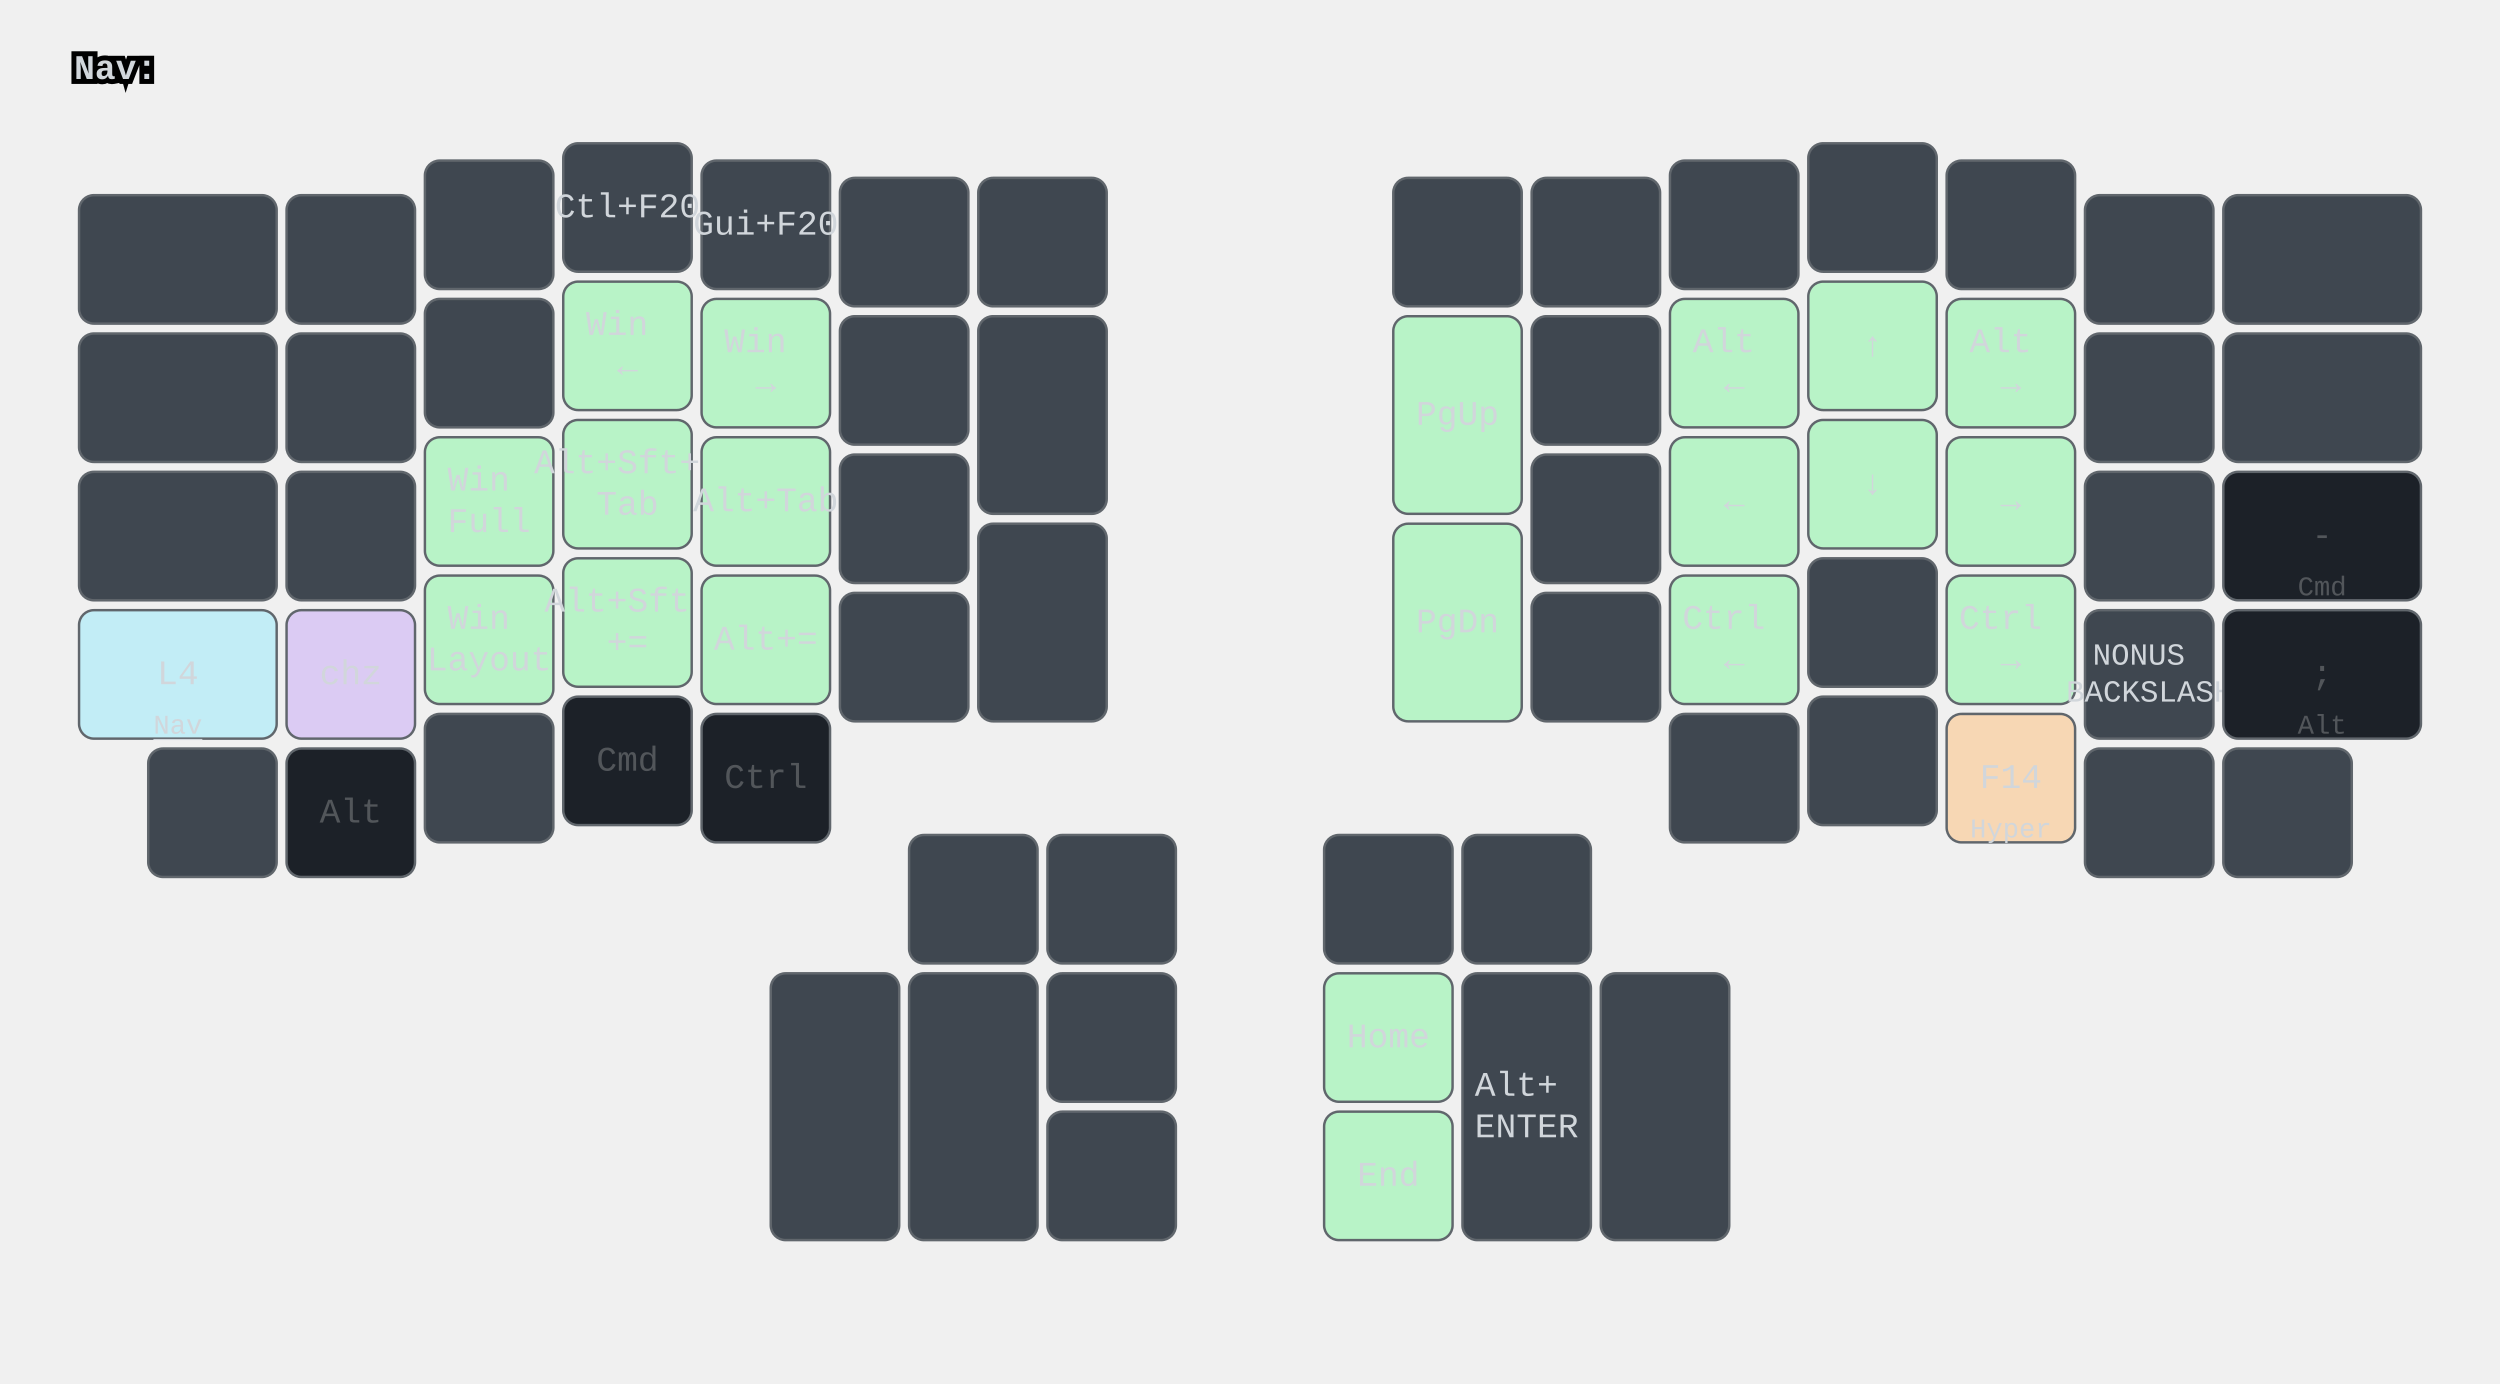
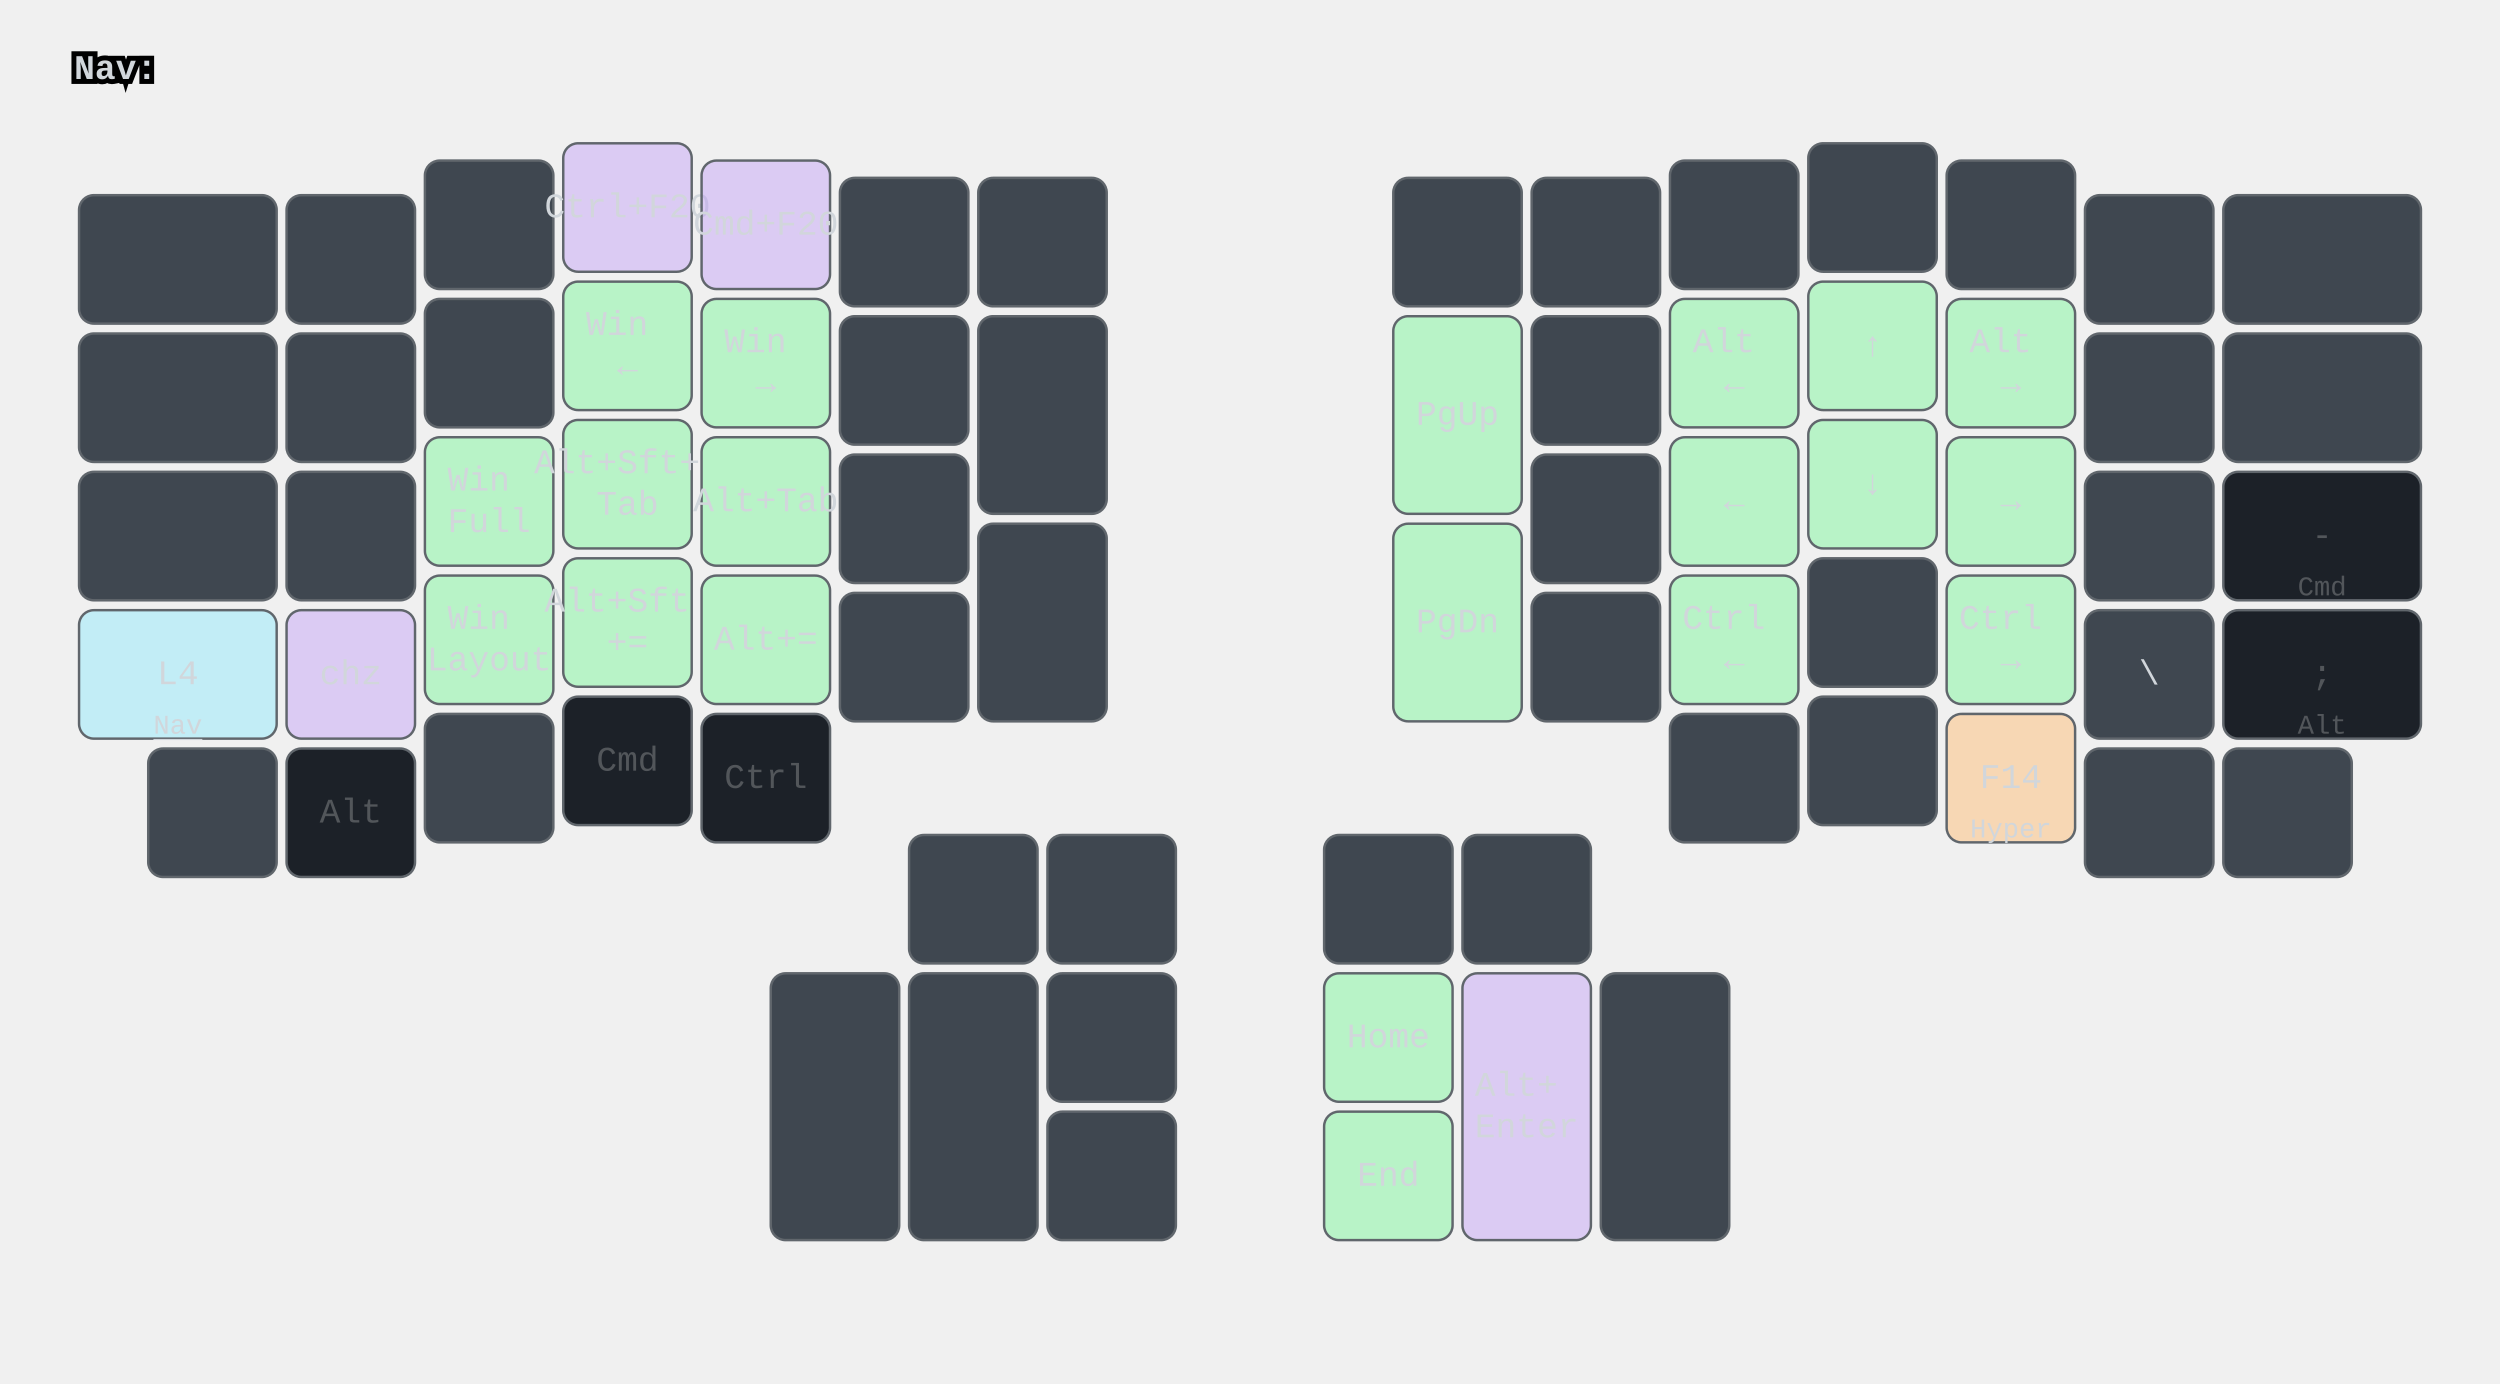
<svg xmlns="http://www.w3.org/2000/svg" width="1012" height="560" viewBox="0 0 1012 560" class="keymap">
  <style>/* inherit to force styles through use tags */
svg path {
    fill: inherit;
}

/* font and background color specifications */
svg.keymap {
    font-family: SFMono-Regular,Consolas,Liberation Mono,Menlo,monospace;
    font-size: 14px;
    font-kerning: normal;
    text-rendering: optimizeLegibility;
    fill: #24292e;
}

/* default key styling */
rect.key {
    fill: #f6f8fa;
}

rect.key, rect.combo {
    stroke: #c9cccf;
    stroke-width: 1;
}

/* default key side styling, only used is draw_key_sides is set */
rect.side {
    filter: brightness(90%);
}

/* color accent for combo boxes */
rect.combo, rect.combo-separate {
    fill: #cdf;
}

/* color accent for held keys */
rect.held, rect.combo.held {
    fill: #fdd;
}

/* color accent for ghost (optional) keys */
rect.ghost, rect.combo.ghost {
    stroke-dasharray: 4, 4;
    stroke-width: 2;
}

text {
    text-anchor: middle;
    dominant-baseline: middle;
}

/* styling for layer labels */
text.label {
    font-weight: bold;
    text-anchor: start;
    stroke: white;
    stroke-width: 4;
    paint-order: stroke;
}

/* styling for optional footer */
text.footer {
    text-anchor: end;
    dominant-baseline: auto;
    stroke: white;
    stroke-width: 4;
    paint-order: stroke;
}

/* styling for combo tap, and key non-tap label text */
text.combo, text.hold, text.shifted, text.left, text.right, text.tl, text.tr, text.bl, text.br {
    font-size: 11px;
}

text.hold, text.bl, text.br {
    text-anchor: middle;
    dominant-baseline: auto;
}

text.shifted, text.tl, text.tr {
    text-anchor: middle;
    dominant-baseline: hanging;
}

text.left, text.tl, text.bl {
    text-anchor: start;
}

text.right, text.tr, text.br {
    text-anchor: end;
}

text.layer-activator {
    text-decoration: underline;
}

/* styling for hold/shifted label text in combo box */
text.combo.hold, text.combo.shifted, text.combo.left, text.combo.right {
    font-size: 8px;
}

/* lighter symbol for transparent keys */
text.trans {
    fill: #7b7e81;
}

/* styling for combo dendrons */
path.combo {
    stroke-width: 1;
    stroke: gray;
    fill: none;
}

/* Start Tabler Icons Cleanup */
/* cannot use height/width with glyphs */
.icon-tabler &gt; path {
    fill: inherit;
    stroke: inherit;
    stroke-width: 2;
}
/* hide tabler's default box */
.icon-tabler &gt; path[stroke="none"][fill="none"] {
    visibility: hidden;
}
/* End Tabler Icons Cleanup */

svg.keymap { fill: #d1d6db; }
rect.key { fill: #3f4750; }
rect.key, rect.combo { stroke: #60666c; }
rect.combo, rect.combo-separate { fill: #1f3d7a; }
rect.held, rect.combo.held { fill: #854747; }
text.label, text.footer { stroke: black; }
text.trans { fill: #7e8184; }
path.combo { stroke: #7f7f7f; }

rect.key.mod    { fill: rgba(255, 184, 108, 0.45); }  /* orange — modifiers */
rect.key.layer  { fill: rgba(139, 233, 253, 0.45); }  /* cyan   — layer switches */
rect.key.macro  { fill: rgba(189, 147, 249, 0.40); }  /* purple — macros */
rect.key.emoji  { fill: rgba(255, 121, 198, 0.35); }  /* pink   — emoji */
rect.key.nav    { fill: rgba(80,  250, 123, 0.35); }  /* green  — navigation/window mgmt */
+ rect.key.debug  { fill: rgba(80,  250, 123, 0.35); }  /* green  — debugger (layer 2) */
rect.key.media  { fill: rgba(255, 85,  85,  0.65); }  /* red    — media */
rect.key.system { fill: rgba(241, 250, 140, 0.45); }  /* yellow — system / boot */
/* Inherited (transparent) keys: darker grey than normal keys + faded
   text so it's clear they fall through to the base layer. */
rect.key.trans  { fill: #1c2128; }
.key.trans text { opacity: 0.55; }
</style>
  <g transform="translate(30, 0)" class="layer-Nav">
    <text x="0" y="28" class="label" id="Nav">Nav:</text>
    <g transform="translate(0, 56)">
      <g transform="translate(42, 49)" class="key keypos-0">
        <rect rx="6" ry="6" x="-40" y="-26" width="80" height="52" class="key" />
      </g>
      <g transform="translate(112, 49)" class="key keypos-1">
        <rect rx="6" ry="6" x="-26" y="-26" width="52" height="52" class="key" />
      </g>
      <g transform="translate(168, 35)" class="key keypos-2">
        <rect rx="6" ry="6" x="-26" y="-26" width="52" height="52" class="key" />
      </g>
-       <g transform="translate(224, 28)" class="key keypos-3">
-         <rect rx="6" ry="6" x="-26" y="-26" width="52" height="52" class="key" />
-         <text x="0" y="0" class="key tap">Ctl+F20</text>
-       </g>
-       <g transform="translate(280, 35)" class="key keypos-4">
-         <rect rx="6" ry="6" x="-26" y="-26" width="52" height="52" class="key" />
-         <text x="0" y="0" class="key tap">Gui+F20</text>
+       <g transform="translate(224, 28)" class="key macro keypos-3">
+         <rect rx="6" ry="6" x="-26" y="-26" width="52" height="52" class="key macro" />
+         <text x="0" y="0" class="key macro tap">Ctrl+F20</text>
+       </g>
+       <g transform="translate(280, 35)" class="key macro keypos-4">
+         <rect rx="6" ry="6" x="-26" y="-26" width="52" height="52" class="key macro" />
+         <text x="0" y="0" class="key macro tap">Cmd+F20</text>
      </g>
      <g transform="translate(336, 42)" class="key keypos-5">
        <rect rx="6" ry="6" x="-26" y="-26" width="52" height="52" class="key" />
      </g>
      <g transform="translate(392, 42)" class="key keypos-6">
        <rect rx="6" ry="6" x="-26" y="-26" width="52" height="52" class="key" />
      </g>
      <g transform="translate(560, 42)" class="key keypos-7">
        <rect rx="6" ry="6" x="-26" y="-26" width="52" height="52" class="key" />
      </g>
      <g transform="translate(616, 42)" class="key keypos-8">
        <rect rx="6" ry="6" x="-26" y="-26" width="52" height="52" class="key" />
      </g>
      <g transform="translate(672, 35)" class="key keypos-9">
        <rect rx="6" ry="6" x="-26" y="-26" width="52" height="52" class="key" />
      </g>
      <g transform="translate(728, 28)" class="key keypos-10">
        <rect rx="6" ry="6" x="-26" y="-26" width="52" height="52" class="key" />
      </g>
      <g transform="translate(784, 35)" class="key keypos-11">
        <rect rx="6" ry="6" x="-26" y="-26" width="52" height="52" class="key" />
      </g>
      <g transform="translate(840, 49)" class="key keypos-12">
        <rect rx="6" ry="6" x="-26" y="-26" width="52" height="52" class="key" />
      </g>
      <g transform="translate(910, 49)" class="key keypos-13">
        <rect rx="6" ry="6" x="-40" y="-26" width="80" height="52" class="key" />
      </g>
      <g transform="translate(42, 105)" class="key keypos-14">
        <rect rx="6" ry="6" x="-40" y="-26" width="80" height="52" class="key" />
      </g>
      <g transform="translate(112, 105)" class="key keypos-15">
        <rect rx="6" ry="6" x="-26" y="-26" width="52" height="52" class="key" />
      </g>
      <g transform="translate(168, 91)" class="key keypos-16">
        <rect rx="6" ry="6" x="-26" y="-26" width="52" height="52" class="key" />
      </g>
      <g transform="translate(224, 84)" class="key nav keypos-17">
        <rect rx="6" ry="6" x="-26" y="-26" width="52" height="52" class="key nav" />
        <text x="0" y="0" class="key nav tap">
          <tspan x="0" dy="-0.6em">Win</tspan>
          <tspan x="0" dy="1.2em">←</tspan>
        </text>
      </g>
      <g transform="translate(280, 91)" class="key nav keypos-18">
        <rect rx="6" ry="6" x="-26" y="-26" width="52" height="52" class="key nav" />
        <text x="0" y="0" class="key nav tap">
          <tspan x="0" dy="-0.6em">Win</tspan>
          <tspan x="0" dy="1.2em">→</tspan>
        </text>
      </g>
      <g transform="translate(336, 98)" class="key keypos-19">
        <rect rx="6" ry="6" x="-26" y="-26" width="52" height="52" class="key" />
      </g>
      <g transform="translate(392, 112)" class="key keypos-20">
        <rect rx="6" ry="6" x="-26" y="-40" width="52" height="80" class="key" />
      </g>
      <g transform="translate(560, 112)" class="key nav keypos-21">
        <rect rx="6" ry="6" x="-26" y="-40" width="52" height="80" class="key nav" />
        <text x="0" y="0" class="key nav tap">PgUp</text>
      </g>
      <g transform="translate(616, 98)" class="key keypos-22">
        <rect rx="6" ry="6" x="-26" y="-26" width="52" height="52" class="key" />
      </g>
      <g transform="translate(672, 91)" class="key nav keypos-23">
        <rect rx="6" ry="6" x="-26" y="-26" width="52" height="52" class="key nav" />
        <text x="0" y="0" class="key nav tap">
          <tspan x="0" dy="-0.6em">Alt</tspan>
          <tspan x="0" dy="1.2em">←</tspan>
        </text>
      </g>
      <g transform="translate(728, 84)" class="key nav keypos-24">
        <rect rx="6" ry="6" x="-26" y="-26" width="52" height="52" class="key nav" />
        <text x="0" y="0" class="key nav tap">↑</text>
      </g>
      <g transform="translate(784, 91)" class="key nav keypos-25">
        <rect rx="6" ry="6" x="-26" y="-26" width="52" height="52" class="key nav" />
        <text x="0" y="0" class="key nav tap">
          <tspan x="0" dy="-0.6em">Alt</tspan>
          <tspan x="0" dy="1.2em">→</tspan>
        </text>
      </g>
      <g transform="translate(840, 105)" class="key keypos-26">
        <rect rx="6" ry="6" x="-26" y="-26" width="52" height="52" class="key" />
      </g>
      <g transform="translate(910, 105)" class="key keypos-27">
        <rect rx="6" ry="6" x="-40" y="-26" width="80" height="52" class="key" />
      </g>
      <g transform="translate(42, 161)" class="key keypos-28">
        <rect rx="6" ry="6" x="-40" y="-26" width="80" height="52" class="key" />
      </g>
      <g transform="translate(112, 161)" class="key keypos-29">
        <rect rx="6" ry="6" x="-26" y="-26" width="52" height="52" class="key" />
      </g>
      <g transform="translate(168, 147)" class="key nav keypos-30">
        <rect rx="6" ry="6" x="-26" y="-26" width="52" height="52" class="key nav" />
        <text x="0" y="0" class="key nav tap">
          <tspan x="0" dy="-0.6em">Win</tspan>
          <tspan x="0" dy="1.2em">Full</tspan>
        </text>
      </g>
      <g transform="translate(224, 140)" class="key nav keypos-31">
        <rect rx="6" ry="6" x="-26" y="-26" width="52" height="52" class="key nav" />
        <text x="0" y="0" class="key nav tap">
          <tspan x="0" dy="-0.6em">Alt+Sft+</tspan>
          <tspan x="0" dy="1.2em">Tab</tspan>
        </text>
      </g>
      <g transform="translate(280, 147)" class="key nav keypos-32">
        <rect rx="6" ry="6" x="-26" y="-26" width="52" height="52" class="key nav" />
        <text x="0" y="0" class="key nav tap">Alt+Tab</text>
      </g>
      <g transform="translate(336, 154)" class="key keypos-33">
        <rect rx="6" ry="6" x="-26" y="-26" width="52" height="52" class="key" />
      </g>
      <g transform="translate(616, 154)" class="key keypos-34">
        <rect rx="6" ry="6" x="-26" y="-26" width="52" height="52" class="key" />
      </g>
      <g transform="translate(672, 147)" class="key nav keypos-35">
        <rect rx="6" ry="6" x="-26" y="-26" width="52" height="52" class="key nav" />
        <text x="0" y="0" class="key nav tap">←</text>
      </g>
      <g transform="translate(728, 140)" class="key nav keypos-36">
        <rect rx="6" ry="6" x="-26" y="-26" width="52" height="52" class="key nav" />
        <text x="0" y="0" class="key nav tap">↓</text>
      </g>
      <g transform="translate(784, 147)" class="key nav keypos-37">
        <rect rx="6" ry="6" x="-26" y="-26" width="52" height="52" class="key nav" />
        <text x="0" y="0" class="key nav tap">→</text>
      </g>
      <g transform="translate(840, 161)" class="key keypos-38">
        <rect rx="6" ry="6" x="-26" y="-26" width="52" height="52" class="key" />
      </g>
      <g transform="translate(910, 161)" class="key trans keypos-39">
        <rect rx="6" ry="6" x="-40" y="-26" width="80" height="52" class="key trans" />
        <text x="0" y="0" class="key trans tap">-</text>
        <text x="0" y="24" class="key trans hold">Cmd</text>
      </g>
      <g transform="translate(42, 217)" class="key layer keypos-40">
        <rect rx="6" ry="6" x="-40" y="-26" width="80" height="52" class="key layer" />
        <text x="0" y="0" class="key layer tap">L4</text>
        <a href="#Nav">
          <text x="0" y="24" class="key layer hold layer-activator">Nav</text>
        </a>
      </g>
      <g transform="translate(112, 217)" class="key macro keypos-41">
        <rect rx="6" ry="6" x="-26" y="-26" width="52" height="52" class="key macro" />
        <text x="0" y="0" class="key macro tap">chz</text>
      </g>
      <g transform="translate(168, 203)" class="key nav keypos-42">
        <rect rx="6" ry="6" x="-26" y="-26" width="52" height="52" class="key nav" />
        <text x="0" y="0" class="key nav tap">
          <tspan x="0" dy="-0.6em">Win</tspan>
          <tspan x="0" dy="1.2em">Layout</tspan>
        </text>
      </g>
      <g transform="translate(224, 196)" class="key nav keypos-43">
        <rect rx="6" ry="6" x="-26" y="-26" width="52" height="52" class="key nav" />
        <text x="0" y="0" class="key nav tap">
          <tspan x="0" dy="-0.6em">Alt+Sft</tspan>
          <tspan x="0" dy="1.2em">+=</tspan>
        </text>
      </g>
      <g transform="translate(280, 203)" class="key nav keypos-44">
        <rect rx="6" ry="6" x="-26" y="-26" width="52" height="52" class="key nav" />
        <text x="0" y="0" class="key nav tap">Alt+=</text>
      </g>
      <g transform="translate(336, 210)" class="key keypos-45">
        <rect rx="6" ry="6" x="-26" y="-26" width="52" height="52" class="key" />
      </g>
      <g transform="translate(392, 196)" class="key keypos-46">
        <rect rx="6" ry="6" x="-26" y="-40" width="52" height="80" class="key" />
      </g>
      <g transform="translate(560, 196)" class="key nav keypos-47">
        <rect rx="6" ry="6" x="-26" y="-40" width="52" height="80" class="key nav" />
        <text x="0" y="0" class="key nav tap">PgDn</text>
      </g>
      <g transform="translate(616, 210)" class="key keypos-48">
        <rect rx="6" ry="6" x="-26" y="-26" width="52" height="52" class="key" />
      </g>
      <g transform="translate(672, 203)" class="key nav keypos-49">
        <rect rx="6" ry="6" x="-26" y="-26" width="52" height="52" class="key nav" />
        <text x="0" y="0" class="key nav tap">
          <tspan x="0" dy="-0.6em">Ctrl</tspan>
          <tspan x="0" dy="1.2em">←</tspan>
        </text>
      </g>
      <g transform="translate(728, 196)" class="key keypos-50">
        <rect rx="6" ry="6" x="-26" y="-26" width="52" height="52" class="key" />
      </g>
      <g transform="translate(784, 203)" class="key nav keypos-51">
        <rect rx="6" ry="6" x="-26" y="-26" width="52" height="52" class="key nav" />
        <text x="0" y="0" class="key nav tap">
          <tspan x="0" dy="-0.6em">Ctrl</tspan>
          <tspan x="0" dy="1.2em">→</tspan>
        </text>
      </g>
      <g transform="translate(840, 217)" class="key keypos-52">
        <rect rx="6" ry="6" x="-26" y="-26" width="52" height="52" class="key" />
-         <text x="0" y="0" class="key tap">
-           <tspan x="0" dy="-0.6em" style="font-size: 89%">NONUS</tspan>
-           <tspan x="0" dy="1.2em" style="font-size: 89%">BACKSLASH</tspan>
-         </text>
+         <text x="0" y="0" class="key tap">\</text>
      </g>
      <g transform="translate(910, 217)" class="key trans keypos-53">
        <rect rx="6" ry="6" x="-40" y="-26" width="80" height="52" class="key trans" />
        <text x="0" y="0" class="key trans tap">;</text>
        <text x="0" y="24" class="key trans hold">Alt</text>
      </g>
      <g transform="translate(56, 273)" class="key keypos-54">
        <rect rx="6" ry="6" x="-26" y="-26" width="52" height="52" class="key" />
      </g>
      <g transform="translate(112, 273)" class="key trans keypos-55">
        <rect rx="6" ry="6" x="-26" y="-26" width="52" height="52" class="key trans" />
        <text x="0" y="0" class="key trans tap">Alt</text>
      </g>
      <g transform="translate(168, 259)" class="key keypos-56">
        <rect rx="6" ry="6" x="-26" y="-26" width="52" height="52" class="key" />
      </g>
      <g transform="translate(224, 252)" class="key trans keypos-57">
        <rect rx="6" ry="6" x="-26" y="-26" width="52" height="52" class="key trans" />
        <text x="0" y="0" class="key trans tap">Cmd</text>
      </g>
      <g transform="translate(280, 259)" class="key trans keypos-58">
        <rect rx="6" ry="6" x="-26" y="-26" width="52" height="52" class="key trans" />
        <text x="0" y="0" class="key trans tap">Ctrl</text>
      </g>
      <g transform="translate(672, 259)" class="key keypos-59">
        <rect rx="6" ry="6" x="-26" y="-26" width="52" height="52" class="key" />
      </g>
      <g transform="translate(728, 252)" class="key keypos-60">
        <rect rx="6" ry="6" x="-26" y="-26" width="52" height="52" class="key" />
      </g>
      <g transform="translate(784, 259)" class="key mod keypos-61">
        <rect rx="6" ry="6" x="-26" y="-26" width="52" height="52" class="key mod" />
        <text x="0" y="0" class="key mod tap">F14</text>
        <text x="0" y="24" class="key mod hold">Hyper</text>
      </g>
      <g transform="translate(840, 273)" class="key keypos-62">
        <rect rx="6" ry="6" x="-26" y="-26" width="52" height="52" class="key" />
      </g>
      <g transform="translate(896, 273)" class="key keypos-63">
        <rect rx="6" ry="6" x="-26" y="-26" width="52" height="52" class="key" />
      </g>
      <g transform="translate(364, 308)" class="key keypos-64">
        <rect rx="6" ry="6" x="-26" y="-26" width="52" height="52" class="key" />
      </g>
      <g transform="translate(420, 308)" class="key keypos-65">
        <rect rx="6" ry="6" x="-26" y="-26" width="52" height="52" class="key" />
      </g>
      <g transform="translate(532, 308)" class="key keypos-66">
        <rect rx="6" ry="6" x="-26" y="-26" width="52" height="52" class="key" />
      </g>
      <g transform="translate(588, 308)" class="key keypos-67">
        <rect rx="6" ry="6" x="-26" y="-26" width="52" height="52" class="key" />
      </g>
      <g transform="translate(420, 364)" class="key keypos-68">
        <rect rx="6" ry="6" x="-26" y="-26" width="52" height="52" class="key" />
      </g>
      <g transform="translate(532, 364)" class="key nav keypos-69">
        <rect rx="6" ry="6" x="-26" y="-26" width="52" height="52" class="key nav" />
        <text x="0" y="0" class="key nav tap">Home</text>
      </g>
      <g transform="translate(308, 392)" class="key keypos-70">
        <rect rx="6" ry="6" x="-26" y="-54" width="52" height="108" class="key" />
      </g>
      <g transform="translate(364, 392)" class="key keypos-71">
        <rect rx="6" ry="6" x="-26" y="-54" width="52" height="108" class="key" />
      </g>
      <g transform="translate(420, 420)" class="key keypos-72">
        <rect rx="6" ry="6" x="-26" y="-26" width="52" height="52" class="key" />
      </g>
      <g transform="translate(532, 420)" class="key nav keypos-73">
        <rect rx="6" ry="6" x="-26" y="-26" width="52" height="52" class="key nav" />
        <text x="0" y="0" class="key nav tap">End</text>
      </g>
-       <g transform="translate(588, 392)" class="key keypos-74">
-         <rect rx="6" ry="6" x="-26" y="-54" width="52" height="108" class="key" />
-         <text x="0" y="0" class="key tap">
+       <g transform="translate(588, 392)" class="key macro keypos-74">
+         <rect rx="6" ry="6" x="-26" y="-54" width="52" height="108" class="key macro" />
+         <text x="0" y="0" class="key macro tap">
          <tspan x="0" dy="-0.6em">Alt+</tspan>
-           <tspan x="0" dy="1.2em">ENTER</tspan>
+           <tspan x="0" dy="1.2em">Enter</tspan>
        </text>
      </g>
      <g transform="translate(644, 392)" class="key keypos-75">
        <rect rx="6" ry="6" x="-26" y="-54" width="52" height="108" class="key" />
      </g>
    </g>
  </g>
</svg>
